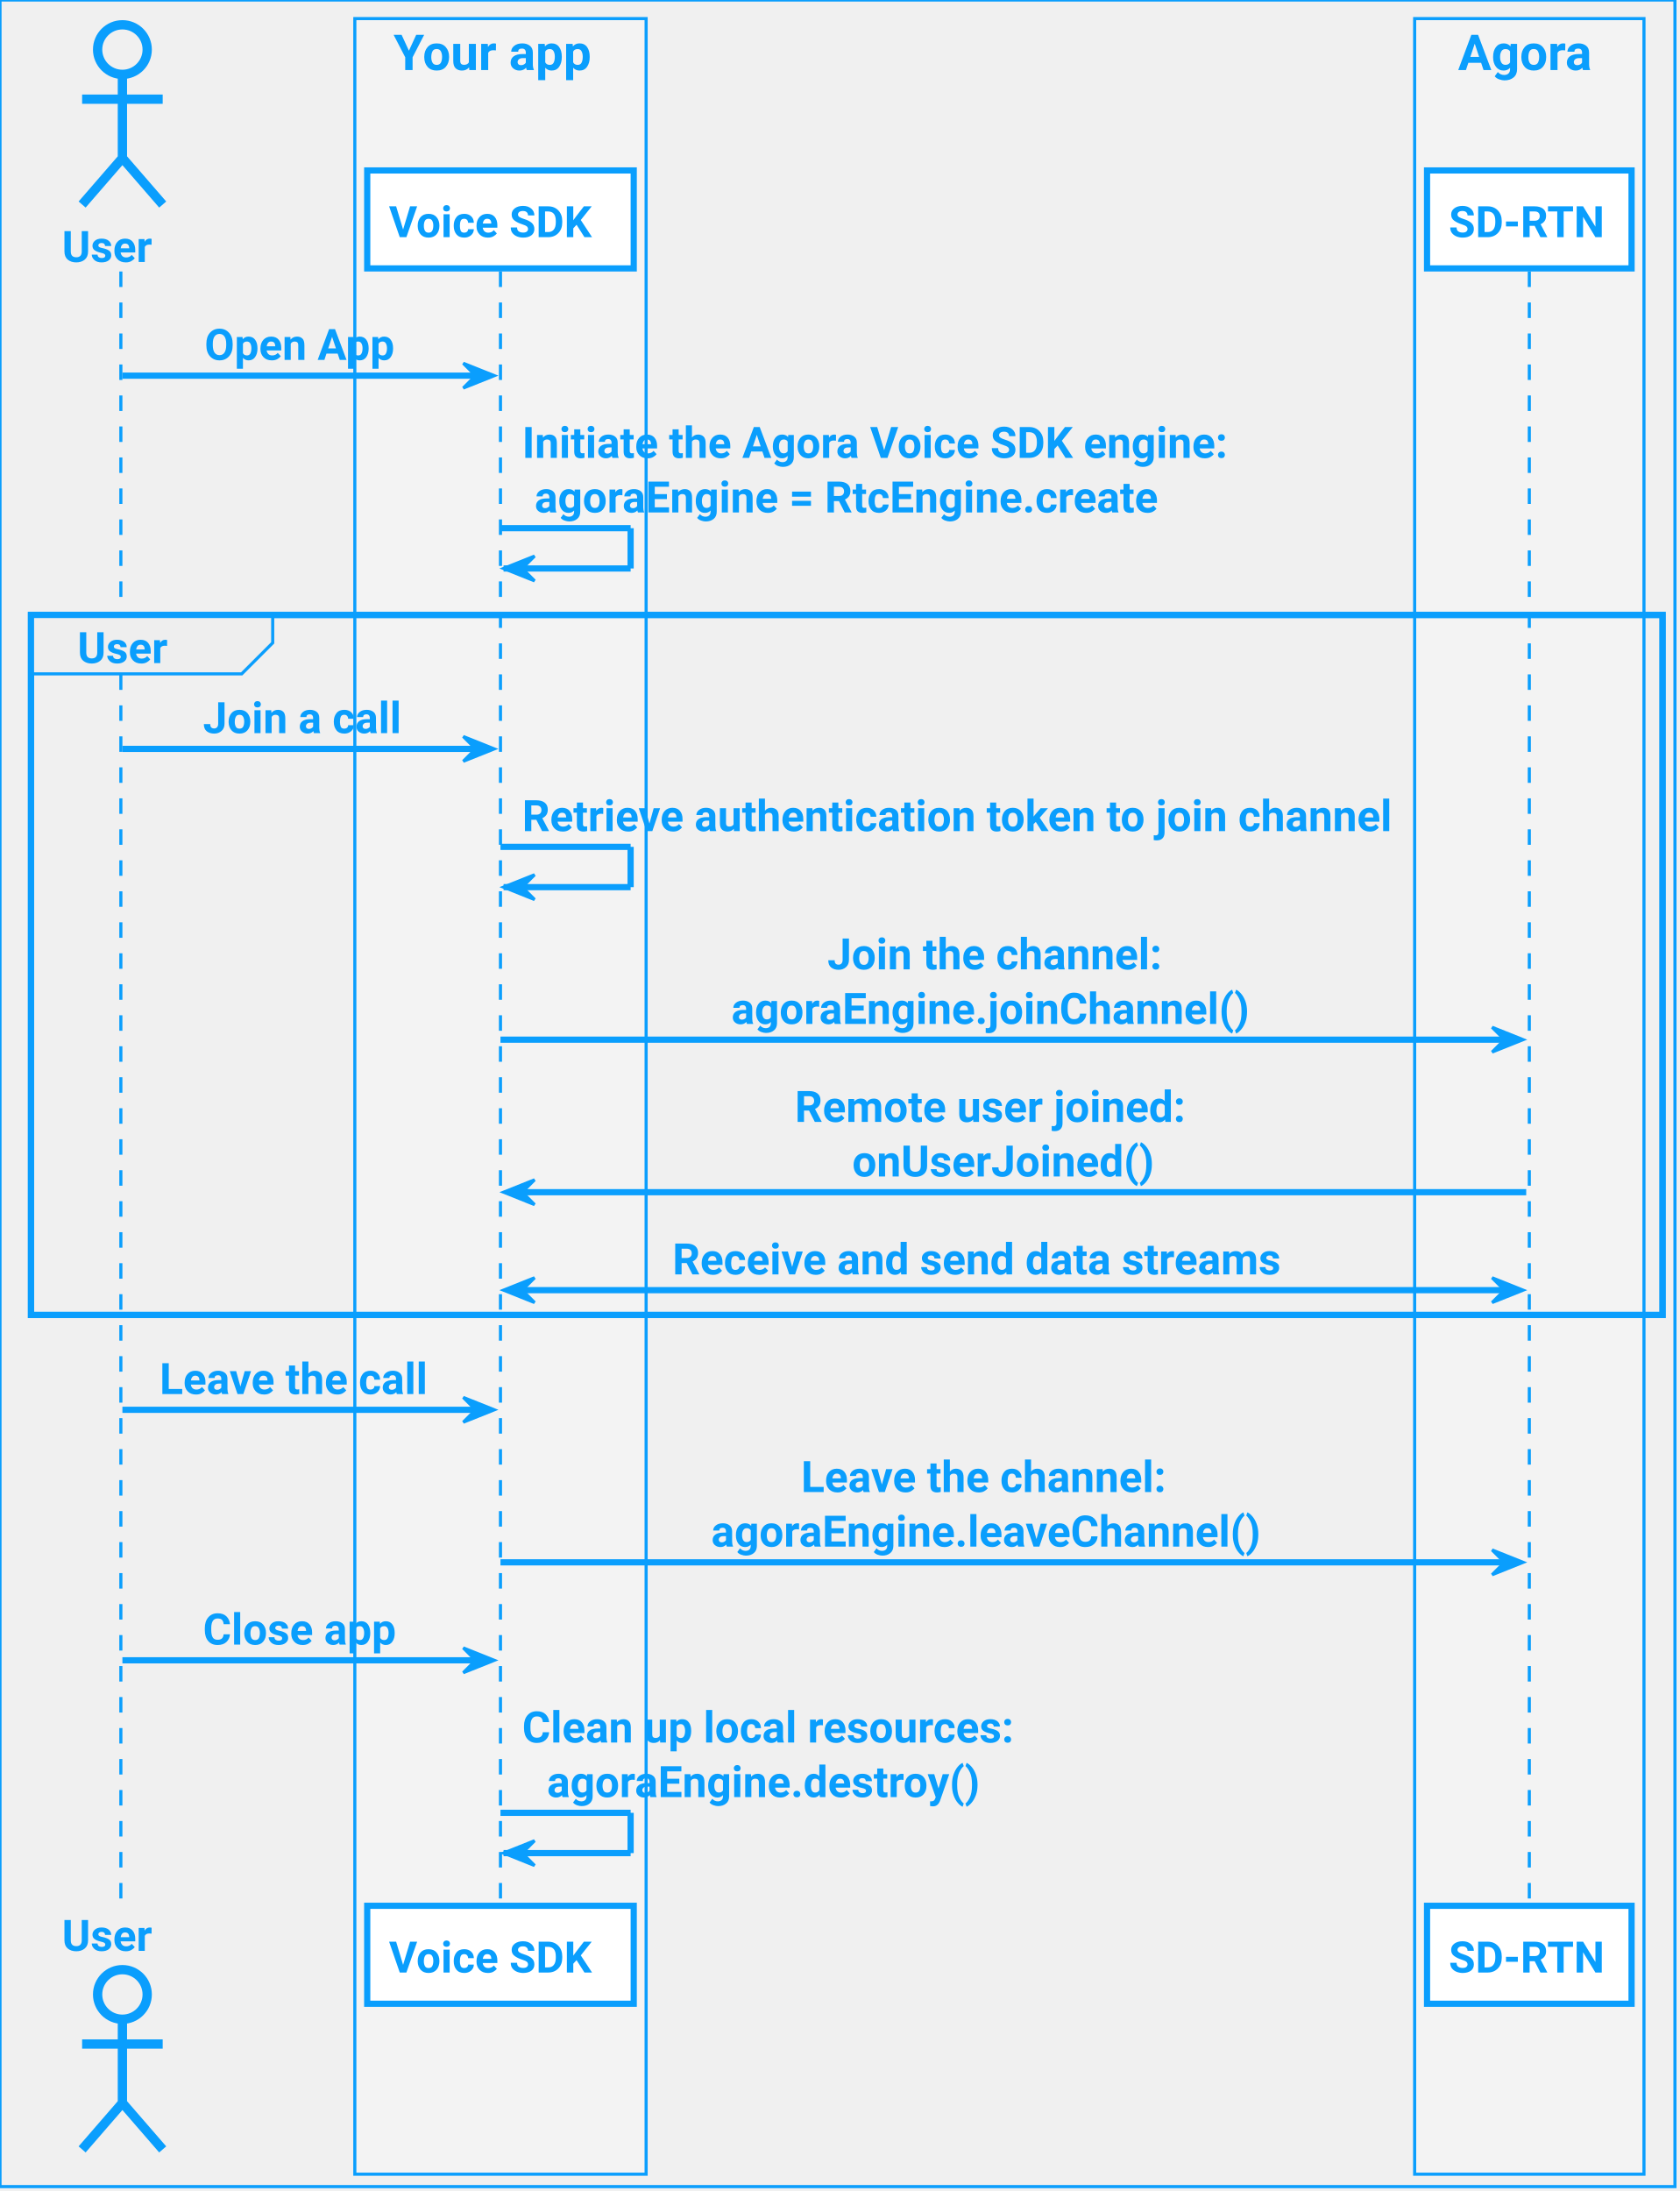
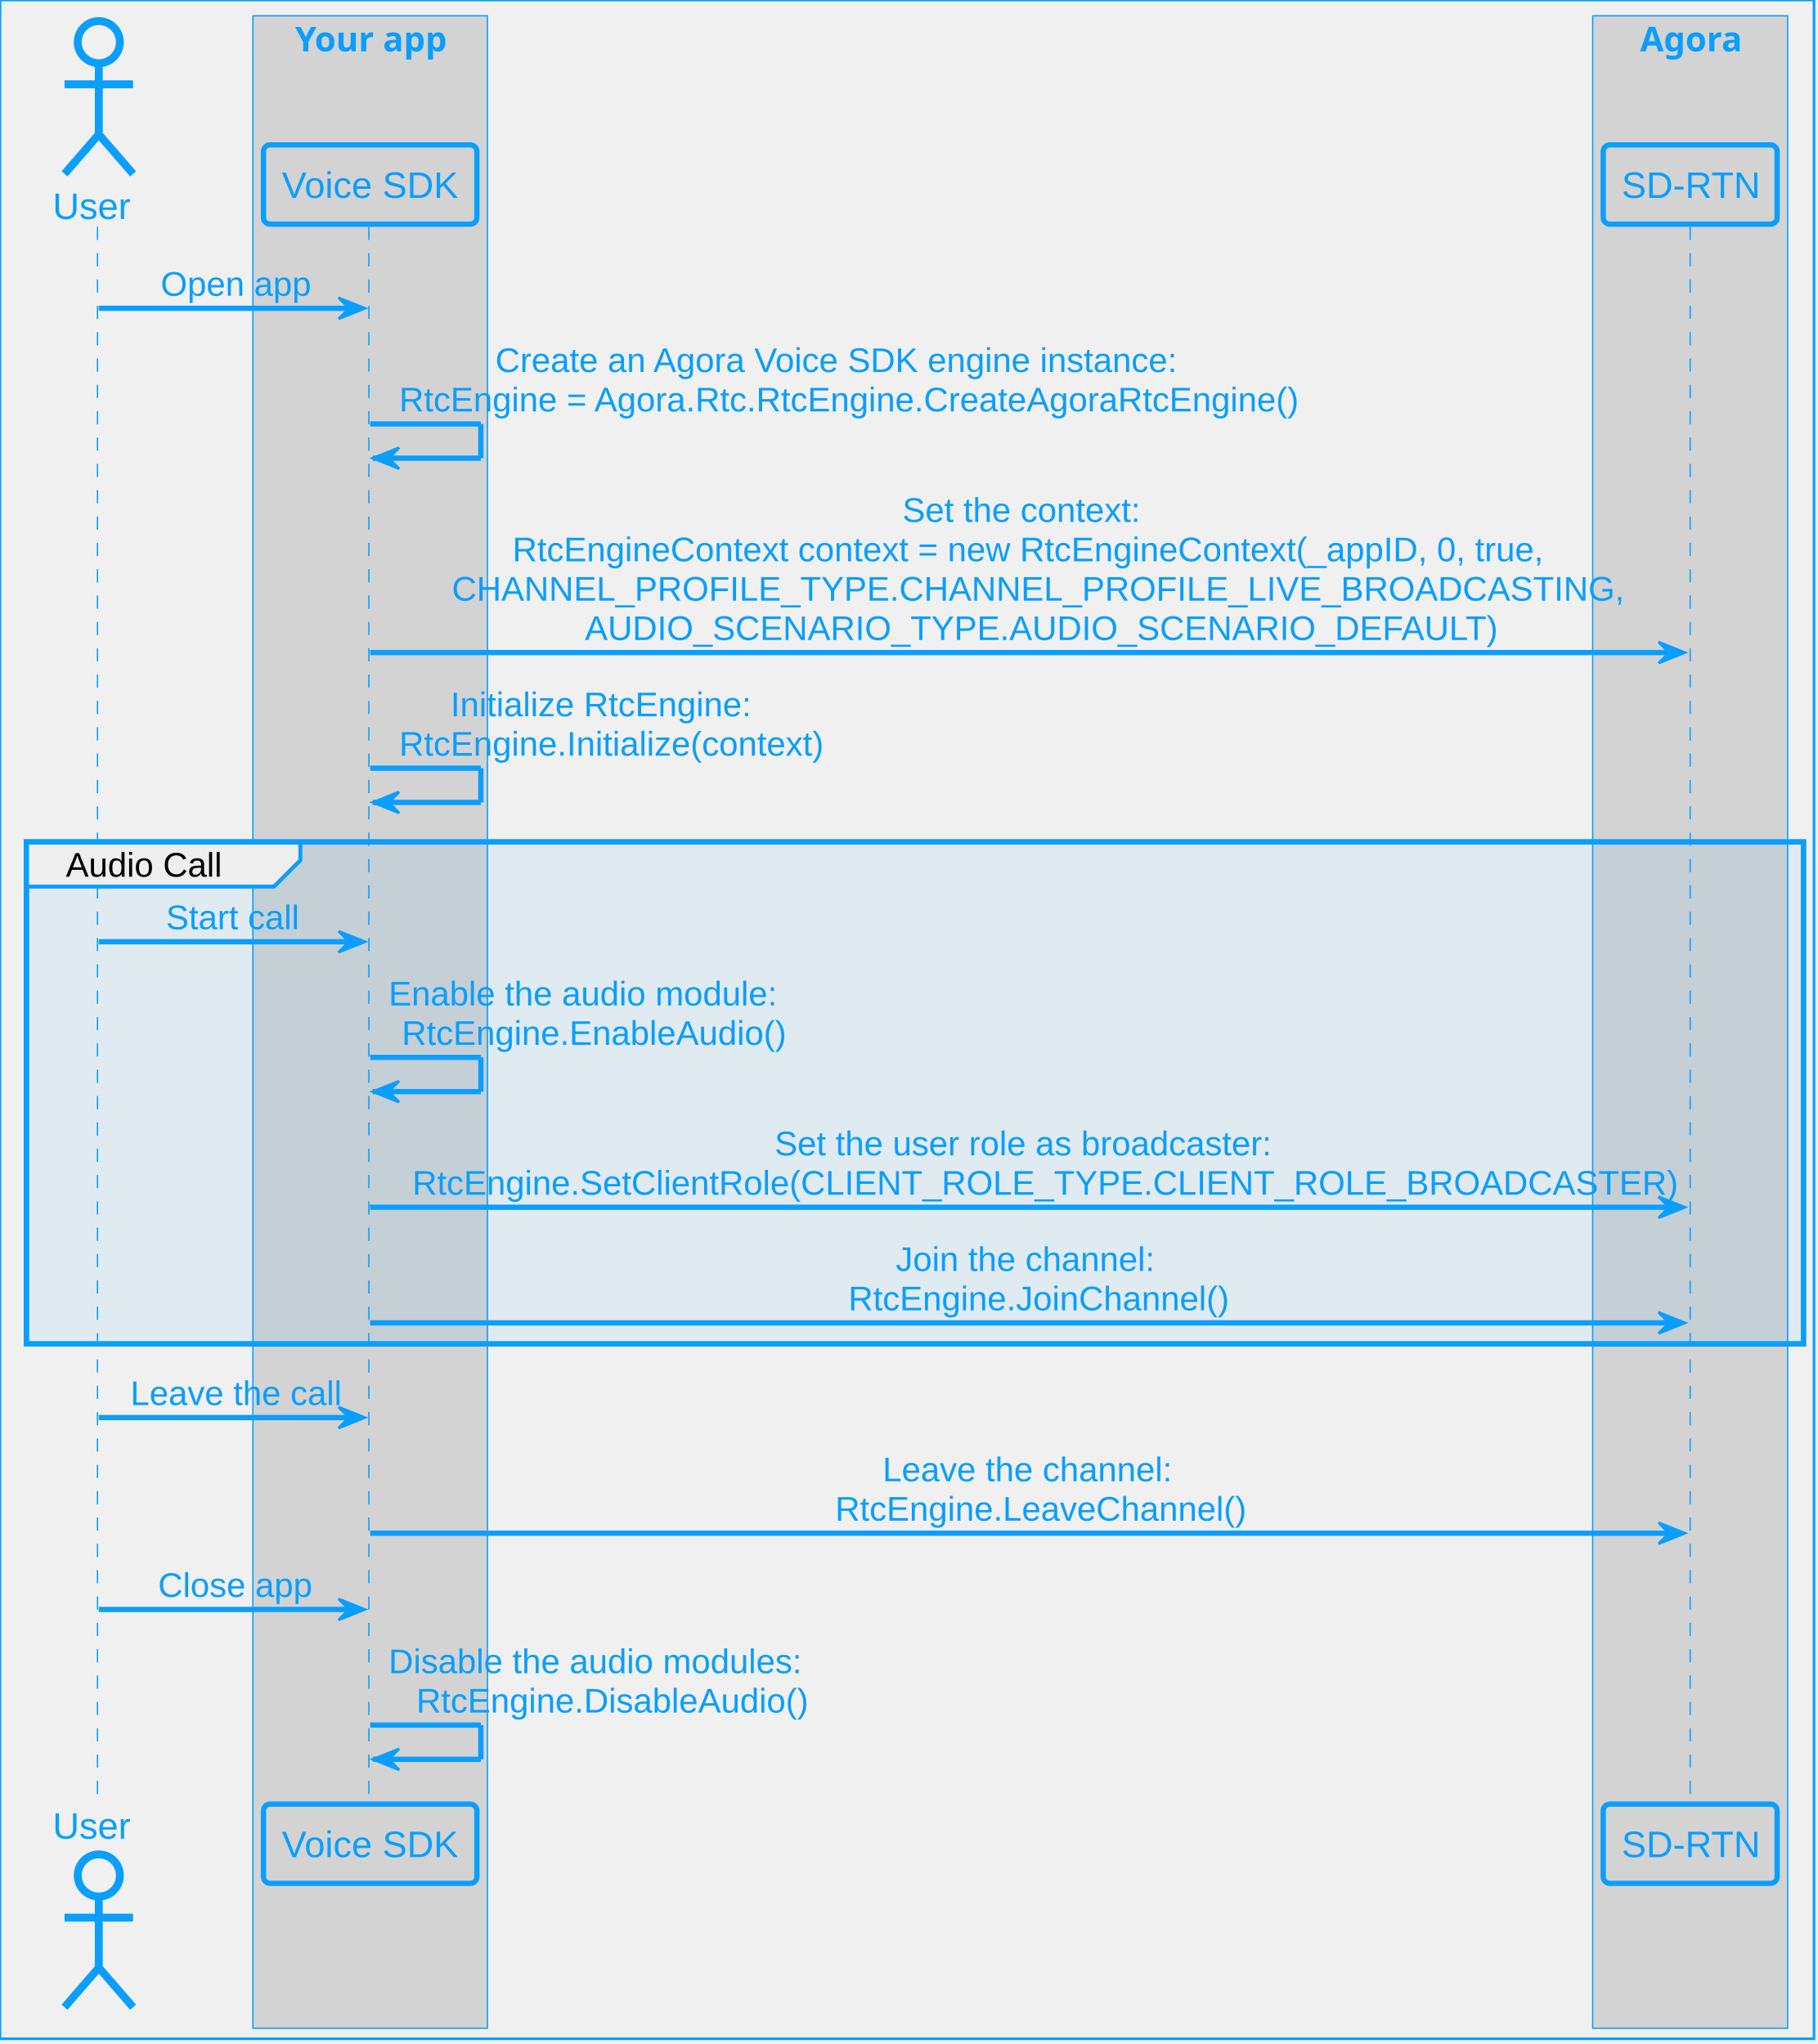
- <svg xmlns="http://www.w3.org/2000/svg" contentScriptType="application/ecmascript" contentStyleType="text/css" height="707px" preserveAspectRatio="none" style="width:542px;height:707px;background:#00000000;" version="1.1" viewBox="0 0 542 707" width="542px" zoomAndPan="magnify">
+ <svg xmlns="http://www.w3.org/2000/svg" contentStyleType="text/css" height="776px" preserveAspectRatio="none" style="width:690px;height:776px;" version="1.1" viewBox="0 0 690 776" width="690px" zoomAndPan="magnify">
  <defs />
  <g>
-     <rect fill="none" height="705.578" style="stroke:#0A9EFD;stroke-width:1.0;" width="540.5" x="0" y="0" />
-     <rect fill="#F3F3F3" height="695.578" style="stroke:#0A9EFD;stroke-width:1.0;" width="94" x="114.5" y="6" />
-     <text fill="#0A9EFD" font-family="Roboto" font-size="16" font-weight="bold" lengthAdjust="spacing" textLength="69" x="127" y="22.609">Your app</text>
-     <rect fill="#F3F3F3" height="695.578" style="stroke:#0A9EFD;stroke-width:1.0;" width="74" x="456.5" y="6" />
-     <text fill="#0A9EFD" font-family="Roboto" font-size="16" font-weight="bold" lengthAdjust="spacing" textLength="46" x="470.5" y="22.609">Agora</text>
-     <rect height="225.875" style="stroke:#0A9EFD;stroke-width:2.0;fill:none;" width="526.5" x="10" y="198.438" />
-     <line style="stroke:#0A9EFD;stroke-width:1.0;fill:none;stroke-dasharray:5.0,5.0;" x1="39" x2="39" y1="87.609" y2="615.969" />
-     <line style="stroke:#0A9EFD;stroke-width:1.0;fill:none;stroke-dasharray:5.0,5.0;" x1="161.5" x2="161.5" y1="87.609" y2="615.969" />
-     <line style="stroke:#0A9EFD;stroke-width:1.0;fill:none;stroke-dasharray:5.0,5.0;" x1="493.5" x2="493.5" y1="87.609" y2="615.969" />
-     <text fill="#0A9EFD" font-family="Roboto" font-size="14" font-weight="bold" lengthAdjust="spacing" textLength="33" x="20" y="84.533">User</text>
-     <ellipse cx="39.5" cy="16" rx="8" ry="8" style="stroke:#0A9EFD;stroke-width:3.0;fill:none;" />
-     <path d="M39.5,24 L39.5,51 M26.5,32 L52.5,32 M39.5,51 L26.5,66 M39.5,51 L52.5,66 " fill="none" style="stroke:#0A9EFD;stroke-width:3.0;" />
-     <text fill="#0A9EFD" font-family="Roboto" font-size="14" font-weight="bold" lengthAdjust="spacing" textLength="33" x="20" y="629.502">User</text>
-     <ellipse cx="39.5" cy="643.578" rx="8" ry="8" style="stroke:#0A9EFD;stroke-width:3.0;fill:none;" />
-     <path d="M39.5,651.578 L39.5,678.578 M26.5,659.578 L52.5,659.578 M39.5,678.578 L26.5,693.578 M39.5,678.578 L52.5,693.578 " fill="none" style="stroke:#0A9EFD;stroke-width:3.0;" />
-     <rect fill="#FFFFFF" height="31.609" style="stroke:#0A9EFD;stroke-width:2.0;" width="86" x="118.5" y="55" />
-     <text fill="#0A9EFD" font-family="Roboto" font-size="14" font-weight="bold" lengthAdjust="spacing" textLength="72" x="125.5" y="76.533">Voice SDK</text>
-     <rect fill="#FFFFFF" height="31.609" style="stroke:#0A9EFD;stroke-width:2.0;" width="86" x="118.5" y="614.969" />
-     <text fill="#0A9EFD" font-family="Roboto" font-size="14" font-weight="bold" lengthAdjust="spacing" textLength="72" x="125.5" y="636.502">Voice SDK</text>
-     <rect fill="#FFFFFF" height="31.609" style="stroke:#0A9EFD;stroke-width:2.0;" width="66" x="460.5" y="55" />
-     <text fill="#0A9EFD" font-family="Roboto" font-size="14" font-weight="bold" lengthAdjust="spacing" textLength="52" x="467.5" y="76.533">SD-RTN</text>
-     <rect fill="#FFFFFF" height="31.609" style="stroke:#0A9EFD;stroke-width:2.0;" width="66" x="460.5" y="614.969" />
-     <text fill="#0A9EFD" font-family="Roboto" font-size="14" font-weight="bold" lengthAdjust="spacing" textLength="52" x="467.5" y="636.502">SD-RTN</text>
-     <polygon fill="#0A9EFD" points="149.5,117.219,159.5,121.219,149.5,125.219,153.5,121.219" style="stroke:#0A9EFD;stroke-width:1.0;" />
-     <line style="stroke:#0A9EFD;stroke-width:2.0;" x1="39.5" x2="155.5" y1="121.219" y2="121.219" />
-     <text fill="#0A9EFD" font-family="Roboto" font-size="14" font-weight="bold" lengthAdjust="spacing" textLength="69" x="66" y="116.143">Open App</text>
-     <line style="stroke:#0A9EFD;stroke-width:2.0;" x1="161.5" x2="203.5" y1="170.438" y2="170.438" />
-     <line style="stroke:#0A9EFD;stroke-width:2.0;" x1="203.5" x2="203.5" y1="170.438" y2="183.438" />
-     <line style="stroke:#0A9EFD;stroke-width:2.0;" x1="162.5" x2="203.5" y1="183.438" y2="183.438" />
-     <polygon fill="#0A9EFD" points="172.5,179.438,162.5,183.438,172.5,187.438,168.5,183.438" style="stroke:#0A9EFD;stroke-width:1.0;" />
-     <text fill="#0A9EFD" font-family="Roboto" font-size="14" font-weight="bold" lengthAdjust="spacing" textLength="253" x="168.5" y="147.752">Initiate the Agora Voice SDK engine:</text>
-     <text fill="#0A9EFD" font-family="Roboto" font-size="14" font-weight="bold" lengthAdjust="spacing" textLength="226" x="172.5" y="165.361">agoraEngine = RtcEngine.create</text>
-     <path d="M10,198.438 L88,198.438 L88,207.438 L78,217.438 L10,217.438 L10,198.438 " fill="#EEEEEE" style="stroke:#0A9EFD;stroke-width:1.0;" />
-     <rect fill="none" height="225.875" style="stroke:#0A9EFD;stroke-width:2.0;" width="526.5" x="10" y="198.438" />
-     <text fill="#0A9EFD" font-family="Roboto" font-size="14" font-weight="bold" lengthAdjust="spacing" textLength="33" x="25" y="213.971">User</text>
-     <polygon fill="#0A9EFD" points="149.5,237.656,159.5,241.656,149.5,245.656,153.5,241.656" style="stroke:#0A9EFD;stroke-width:1.0;" />
-     <line style="stroke:#0A9EFD;stroke-width:2.0;" x1="39.5" x2="155.5" y1="241.656" y2="241.656" />
-     <text fill="#0A9EFD" font-family="Roboto" font-size="14" font-weight="bold" lengthAdjust="spacing" textLength="70" x="65.5" y="236.58">Join a call</text>
-     <line style="stroke:#0A9EFD;stroke-width:2.0;" x1="161.5" x2="203.5" y1="273.266" y2="273.266" />
-     <line style="stroke:#0A9EFD;stroke-width:2.0;" x1="203.5" x2="203.5" y1="273.266" y2="286.266" />
-     <line style="stroke:#0A9EFD;stroke-width:2.0;" x1="162.5" x2="203.5" y1="286.266" y2="286.266" />
-     <polygon fill="#0A9EFD" points="172.5,282.266,162.5,286.266,172.5,290.266,168.5,286.266" style="stroke:#0A9EFD;stroke-width:1.0;" />
-     <text fill="#0A9EFD" font-family="Roboto" font-size="14" font-weight="bold" lengthAdjust="spacing" textLength="318" x="168.5" y="268.19">Retrieve authentication token to join channel</text>
-     <polygon fill="#0A9EFD" points="481.5,331.484,491.5,335.484,481.5,339.484,485.5,335.484" style="stroke:#0A9EFD;stroke-width:1.0;" />
-     <line style="stroke:#0A9EFD;stroke-width:2.0;" x1="161.5" x2="487.5" y1="335.484" y2="335.484" />
-     <text fill="#0A9EFD" font-family="Roboto" font-size="14" font-weight="bold" lengthAdjust="spacing" textLength="121" x="267" y="312.799">Join the channel:</text>
-     <text fill="#0A9EFD" font-family="Roboto" font-size="14" font-weight="bold" lengthAdjust="spacing" textLength="187" x="236" y="330.408">agoraEngine.joinChannel()</text>
-     <polygon fill="#0A9EFD" points="172.5,380.703,162.5,384.703,172.5,388.703,168.5,384.703" style="stroke:#0A9EFD;stroke-width:1.0;" />
-     <line style="stroke:#0A9EFD;stroke-width:2.0;" x1="166.5" x2="492.5" y1="384.703" y2="384.703" />
-     <text fill="#0A9EFD" font-family="Roboto" font-size="14" font-weight="bold" lengthAdjust="spacing" textLength="142" x="256.5" y="362.018">Remote user joined:</text>
-     <text fill="#0A9EFD" font-family="Roboto" font-size="14" font-weight="bold" lengthAdjust="spacing" textLength="109" x="275" y="379.627">onUserJoined()</text>
-     <polygon fill="#0A9EFD" points="172.5,412.312,162.5,416.312,172.5,420.312,168.5,416.312" style="stroke:#0A9EFD;stroke-width:1.0;" />
-     <polygon fill="#0A9EFD" points="481.5,412.312,491.5,416.312,481.5,420.312,485.5,416.312" style="stroke:#0A9EFD;stroke-width:1.0;" />
-     <line style="stroke:#0A9EFD;stroke-width:2.0;" x1="166.5" x2="487.5" y1="416.312" y2="416.312" />
-     <text fill="#0A9EFD" font-family="Roboto" font-size="14" font-weight="bold" lengthAdjust="spacing" textLength="221" x="217" y="411.236">Receive and send data streams</text>
-     <polygon fill="#0A9EFD" points="149.5,450.922,159.5,454.922,149.5,458.922,153.5,454.922" style="stroke:#0A9EFD;stroke-width:1.0;" />
-     <line style="stroke:#0A9EFD;stroke-width:2.0;" x1="39.5" x2="155.5" y1="454.922" y2="454.922" />
-     <text fill="#0A9EFD" font-family="Roboto" font-size="14" font-weight="bold" lengthAdjust="spacing" textLength="98" x="51.5" y="449.846">Leave the call</text>
-     <polygon fill="#0A9EFD" points="481.5,500.141,491.5,504.141,481.5,508.141,485.5,504.141" style="stroke:#0A9EFD;stroke-width:1.0;" />
-     <line style="stroke:#0A9EFD;stroke-width:2.0;" x1="161.5" x2="487.5" y1="504.141" y2="504.141" />
-     <text fill="#0A9EFD" font-family="Roboto" font-size="14" font-weight="bold" lengthAdjust="spacing" textLength="134" x="258.5" y="481.455">Leave the channel:</text>
-     <text fill="#0A9EFD" font-family="Roboto" font-size="14" font-weight="bold" lengthAdjust="spacing" textLength="200" x="229.5" y="499.065">agoraEngine.leaveChannel()</text>
-     <polygon fill="#0A9EFD" points="149.5,531.75,159.5,535.75,149.5,539.75,153.5,535.75" style="stroke:#0A9EFD;stroke-width:1.0;" />
-     <line style="stroke:#0A9EFD;stroke-width:2.0;" x1="39.5" x2="155.5" y1="535.75" y2="535.75" />
-     <text fill="#0A9EFD" font-family="Roboto" font-size="14" font-weight="bold" lengthAdjust="spacing" textLength="70" x="65.5" y="530.674">Close app</text>
-     <line style="stroke:#0A9EFD;stroke-width:2.0;" x1="161.5" x2="203.5" y1="584.969" y2="584.969" />
-     <line style="stroke:#0A9EFD;stroke-width:2.0;" x1="203.5" x2="203.5" y1="584.969" y2="597.969" />
-     <line style="stroke:#0A9EFD;stroke-width:2.0;" x1="162.5" x2="203.5" y1="597.969" y2="597.969" />
-     <polygon fill="#0A9EFD" points="172.5,593.969,162.5,597.969,172.5,601.969,168.5,597.969" style="stroke:#0A9EFD;stroke-width:1.0;" />
-     <text fill="#0A9EFD" font-family="Roboto" font-size="14" font-weight="bold" lengthAdjust="spacing" textLength="179" x="168.5" y="562.283">Clean up local resources:</text>
-     <text fill="#0A9EFD" font-family="Roboto" font-size="14" font-weight="bold" lengthAdjust="spacing" textLength="156" x="176.5" y="579.893">agoraEngine.destroy()</text>
+     <rect fill="none" height="774.018" style="stroke:#0A9EFD;stroke-width:1.0;" width="688.5" x="0" y="0" />
+     <rect fill="#999999" fill-opacity="0.333" height="764.018" style="stroke:#0A9EFD;stroke-width:0.5;" width="89" x="96" y="6" />
+     <text fill="#0A9EFD" font-family="sans-serif" font-size="13" font-weight="bold" lengthAdjust="spacing" textLength="57" x="112" y="19.495">Your app</text>
+     <rect fill="#999999" fill-opacity="0.333" height="764.018" style="stroke:#0A9EFD;stroke-width:0.5;" width="74" x="604.5" y="6" />
+     <text fill="#0A9EFD" font-family="sans-serif" font-size="13" font-weight="bold" lengthAdjust="spacing" textLength="38" x="622.5" y="19.495">Agora</text>
+     <rect fill="#0A9EFD" fill-opacity="0.067" height="190.59" style="stroke:#0A9EFD;stroke-width:2.0;" width="674.5" x="10" y="319.637" />
+     <line style="stroke:#0A9EFD;stroke-width:0.5;stroke-dasharray:5.0,5.0;" x1="37" x2="37" y1="86.099" y2="685.919" />
+     <line style="stroke:#0A9EFD;stroke-width:0.5;stroke-dasharray:5.0,5.0;" x1="140" x2="140" y1="86.099" y2="685.919" />
+     <line style="stroke:#0A9EFD;stroke-width:0.5;stroke-dasharray:5.0,5.0;" x1="641.5" x2="641.5" y1="86.099" y2="685.919" />
+     <text fill="#0A9EFD" font-family="Arial" font-size="14" lengthAdjust="spacing" textLength="29" x="20" y="83.132">User</text>
+     <ellipse cx="37.5" cy="16" fill="none" rx="8" ry="8" style="stroke:#0A9EFD;stroke-width:3.0;" />
+     <path d="M37.5,24 L37.5,51 M24.5,32 L50.5,32 M37.5,51 L24.5,66 M37.5,51 L50.5,66 " fill="none" style="stroke:#0A9EFD;stroke-width:3.0;" />
+     <text fill="#0A9EFD" font-family="Arial" font-size="14" lengthAdjust="spacing" textLength="29" x="20" y="698.051">User</text>
+     <ellipse cx="37.5" cy="712.018" fill="none" rx="8" ry="8" style="stroke:#0A9EFD;stroke-width:3.0;" />
+     <path d="M37.5,720.018 L37.5,747.018 M24.5,728.018 L50.5,728.018 M37.5,747.018 L24.5,762.018 M37.5,747.018 L50.5,762.018 " fill="none" style="stroke:#0A9EFD;stroke-width:3.0;" />
+     <rect fill="none" height="30.099" rx="2.5" ry="2.5" style="stroke:#0A9EFD;stroke-width:2.0;" width="81" x="100" y="55" />
+     <text fill="#0A9EFD" font-family="Arial" font-size="14" lengthAdjust="spacing" textLength="67" x="107" y="75.132">Voice SDK</text>
+     <rect fill="none" height="30.099" rx="2.5" ry="2.5" style="stroke:#0A9EFD;stroke-width:2.0;" width="81" x="100" y="684.919" />
+     <text fill="#0A9EFD" font-family="Arial" font-size="14" lengthAdjust="spacing" textLength="67" x="107" y="705.051">Voice SDK</text>
+     <rect fill="none" height="30.099" rx="2.5" ry="2.5" style="stroke:#0A9EFD;stroke-width:2.0;" width="66" x="608.5" y="55" />
+     <text fill="#0A9EFD" font-family="Arial" font-size="14" lengthAdjust="spacing" textLength="52" x="615.5" y="75.132">SD-RTN</text>
+     <rect fill="none" height="30.099" rx="2.5" ry="2.5" style="stroke:#0A9EFD;stroke-width:2.0;" width="66" x="608.5" y="684.919" />
+     <text fill="#0A9EFD" font-family="Arial" font-size="14" lengthAdjust="spacing" textLength="52" x="615.5" y="705.051">SD-RTN</text>
+     <polygon fill="#0A9EFD" points="128.5,113.047,138.5,117.047,128.5,121.047,132.5,117.047" style="stroke:#0A9EFD;stroke-width:1.0;" />
+     <line style="stroke:#0A9EFD;stroke-width:2.0;" x1="37.5" x2="134.5" y1="117.047" y2="117.047" />
+     <text fill="#0A9EFD" font-family="Arial" font-size="13" lengthAdjust="spacing" textLength="56" x="61" y="112.293">Open app</text>
+     <line style="stroke:#0A9EFD;stroke-width:2.0;" x1="140.5" x2="182.5" y1="160.945" y2="160.945" />
+     <line style="stroke:#0A9EFD;stroke-width:2.0;" x1="182.5" x2="182.5" y1="160.945" y2="173.945" />
+     <line style="stroke:#0A9EFD;stroke-width:2.0;" x1="141.5" x2="182.5" y1="173.945" y2="173.945" />
+     <polygon fill="#0A9EFD" points="151.5,169.945,141.5,173.945,151.5,177.945,147.5,173.945" style="stroke:#0A9EFD;stroke-width:1.0;" />
+     <text fill="#0A9EFD" font-family="Arial" font-size="13" lengthAdjust="spacing" textLength="261" x="188" y="141.241">Create an Agora Voice SDK engine instance:</text>
+     <text fill="#0A9EFD" font-family="Arial" font-size="13" lengthAdjust="spacing" textLength="342" x="151.5" y="156.19">RtcEngine = Agora.Rtc.RtcEngine.CreateAgoraRtcEngine()</text>
+     <polygon fill="#0A9EFD" points="629.5,243.74,639.5,247.74,629.5,251.74,633.5,247.74" style="stroke:#0A9EFD;stroke-width:1.0;" />
+     <line style="stroke:#0A9EFD;stroke-width:2.0;" x1="140.5" x2="635.5" y1="247.74" y2="247.74" />
+     <text fill="#0A9EFD" font-family="Arial" font-size="13" lengthAdjust="spacing" textLength="93" x="342.5" y="198.139">Set the context:</text>
+     <text fill="#0A9EFD" font-family="Arial" font-size="13" lengthAdjust="spacing" textLength="393" x="194.5" y="213.087">RtcEngineContext context = new RtcEngineContext(_appID, 0, true,</text>
+     <text fill="#0A9EFD" font-family="Arial" font-size="13" lengthAdjust="spacing" textLength="439" x="171.5" y="228.036">CHANNEL_PROFILE_TYPE.CHANNEL_PROFILE_LIVE_BROADCASTING,</text>
+     <text fill="#0A9EFD" font-family="Arial" font-size="13" lengthAdjust="spacing" textLength="342" x="222" y="242.985">AUDIO_SCENARIO_TYPE.AUDIO_SCENARIO_DEFAULT)</text>
+     <line style="stroke:#0A9EFD;stroke-width:2.0;" x1="140.5" x2="182.5" y1="291.637" y2="291.637" />
+     <line style="stroke:#0A9EFD;stroke-width:2.0;" x1="182.5" x2="182.5" y1="291.637" y2="304.637" />
+     <line style="stroke:#0A9EFD;stroke-width:2.0;" x1="141.5" x2="182.5" y1="304.637" y2="304.637" />
+     <polygon fill="#0A9EFD" points="151.5,300.637,141.5,304.637,151.5,308.637,147.5,304.637" style="stroke:#0A9EFD;stroke-width:1.0;" />
+     <text fill="#0A9EFD" font-family="Arial" font-size="13" lengthAdjust="spacing" textLength="115" x="171" y="271.934">Initialize RtcEngine:</text>
+     <text fill="#0A9EFD" font-family="Arial" font-size="13" lengthAdjust="spacing" textLength="162" x="151.5" y="286.882">RtcEngine.Initialize(context)</text>
+     <path d="M10,319.637 L114,319.637 L114,326.586 L104,336.586 L10,336.586 L10,319.637 " fill="#EEEEEE" style="stroke:#0A9EFD;stroke-width:1.5;" />
+     <rect fill="none" height="190.59" style="stroke:#0A9EFD;stroke-width:2.0;" width="674.5" x="10" y="319.637" />
+     <text fill="#000000" font-family="Arial" font-size="13" lengthAdjust="spacing" textLength="59" x="25" y="332.831">Audio Call</text>
+     <polygon fill="#0A9EFD" points="128.5,353.535,138.5,357.535,128.5,361.535,132.5,357.535" style="stroke:#0A9EFD;stroke-width:1.0;" />
+     <line style="stroke:#0A9EFD;stroke-width:2.0;" x1="37.5" x2="134.5" y1="357.535" y2="357.535" />
+     <text fill="#0A9EFD" font-family="Arial" font-size="13" lengthAdjust="spacing" textLength="52" x="63" y="352.78">Start call</text>
+     <line style="stroke:#0A9EFD;stroke-width:2.0;" x1="140.5" x2="182.5" y1="401.432" y2="401.432" />
+     <line style="stroke:#0A9EFD;stroke-width:2.0;" x1="182.5" x2="182.5" y1="401.432" y2="414.432" />
+     <line style="stroke:#0A9EFD;stroke-width:2.0;" x1="141.5" x2="182.5" y1="414.432" y2="414.432" />
+     <polygon fill="#0A9EFD" points="151.5,410.432,141.5,414.432,151.5,418.432,147.5,414.432" style="stroke:#0A9EFD;stroke-width:1.0;" />
+     <text fill="#0A9EFD" font-family="Arial" font-size="13" lengthAdjust="spacing" textLength="147" x="147.5" y="381.728">Enable the audio module:</text>
+     <text fill="#0A9EFD" font-family="Arial" font-size="13" lengthAdjust="spacing" textLength="145" x="152.5" y="396.677">RtcEngine.EnableAudio()</text>
+     <polygon fill="#0A9EFD" points="629.5,454.33,639.5,458.33,629.5,462.33,633.5,458.33" style="stroke:#0A9EFD;stroke-width:1.0;" />
+     <line style="stroke:#0A9EFD;stroke-width:2.0;" x1="140.5" x2="635.5" y1="458.33" y2="458.33" />
+     <text fill="#0A9EFD" font-family="Arial" font-size="13" lengthAdjust="spacing" textLength="190" x="294" y="438.626">Set the user role as broadcaster:</text>
+     <text fill="#0A9EFD" font-family="Arial" font-size="13" lengthAdjust="spacing" textLength="473" x="156.5" y="453.575">RtcEngine.SetClientRole(CLIENT_ROLE_TYPE.CLIENT_ROLE_BROADCASTER)</text>
+     <polygon fill="#0A9EFD" points="629.5,498.227,639.5,502.227,629.5,506.227,633.5,502.227" style="stroke:#0A9EFD;stroke-width:1.0;" />
+     <line style="stroke:#0A9EFD;stroke-width:2.0;" x1="140.5" x2="635.5" y1="502.227" y2="502.227" />
+     <text fill="#0A9EFD" font-family="Arial" font-size="13" lengthAdjust="spacing" textLength="98" x="340" y="482.523">Join the channel:</text>
+     <text fill="#0A9EFD" font-family="Arial" font-size="13" lengthAdjust="spacing" textLength="142" x="322" y="497.472">RtcEngine.JoinChannel()</text>
+     <polygon fill="#0A9EFD" points="128.5,534.176,138.5,538.176,128.5,542.176,132.5,538.176" style="stroke:#0A9EFD;stroke-width:1.0;" />
+     <line style="stroke:#0A9EFD;stroke-width:2.0;" x1="37.5" x2="134.5" y1="538.176" y2="538.176" />
+     <text fill="#0A9EFD" font-family="Arial" font-size="13" lengthAdjust="spacing" textLength="79" x="49.5" y="533.421">Leave the call</text>
+     <polygon fill="#0A9EFD" points="629.5,578.073,639.5,582.073,629.5,586.073,633.5,582.073" style="stroke:#0A9EFD;stroke-width:1.0;" />
+     <line style="stroke:#0A9EFD;stroke-width:2.0;" x1="140.5" x2="635.5" y1="582.073" y2="582.073" />
+     <text fill="#0A9EFD" font-family="Arial" font-size="13" lengthAdjust="spacing" textLength="108" x="335" y="562.37">Leave the channel:</text>
+     <text fill="#0A9EFD" font-family="Arial" font-size="13" lengthAdjust="spacing" textLength="152" x="317" y="577.318">RtcEngine.LeaveChannel()</text>
+     <polygon fill="#0A9EFD" points="128.5,607.022,138.5,611.022,128.5,615.022,132.5,611.022" style="stroke:#0A9EFD;stroke-width:1.0;" />
+     <line style="stroke:#0A9EFD;stroke-width:2.0;" x1="37.5" x2="134.5" y1="611.022" y2="611.022" />
+     <text fill="#0A9EFD" font-family="Arial" font-size="13" lengthAdjust="spacing" textLength="58" x="60" y="606.267">Close app</text>
+     <line style="stroke:#0A9EFD;stroke-width:2.0;" x1="140.5" x2="182.5" y1="654.919" y2="654.919" />
+     <line style="stroke:#0A9EFD;stroke-width:2.0;" x1="182.5" x2="182.5" y1="654.919" y2="667.919" />
+     <line style="stroke:#0A9EFD;stroke-width:2.0;" x1="141.5" x2="182.5" y1="667.919" y2="667.919" />
+     <polygon fill="#0A9EFD" points="151.5,663.919,141.5,667.919,151.5,671.919,147.5,667.919" style="stroke:#0A9EFD;stroke-width:1.0;" />
+     <text fill="#0A9EFD" font-family="Arial" font-size="13" lengthAdjust="spacing" textLength="157" x="147.5" y="635.216">Disable the audio modules:</text>
+     <text fill="#0A9EFD" font-family="Arial" font-size="13" lengthAdjust="spacing" textLength="148" x="158" y="650.165">RtcEngine.DisableAudio()</text>
  </g>
</svg>
